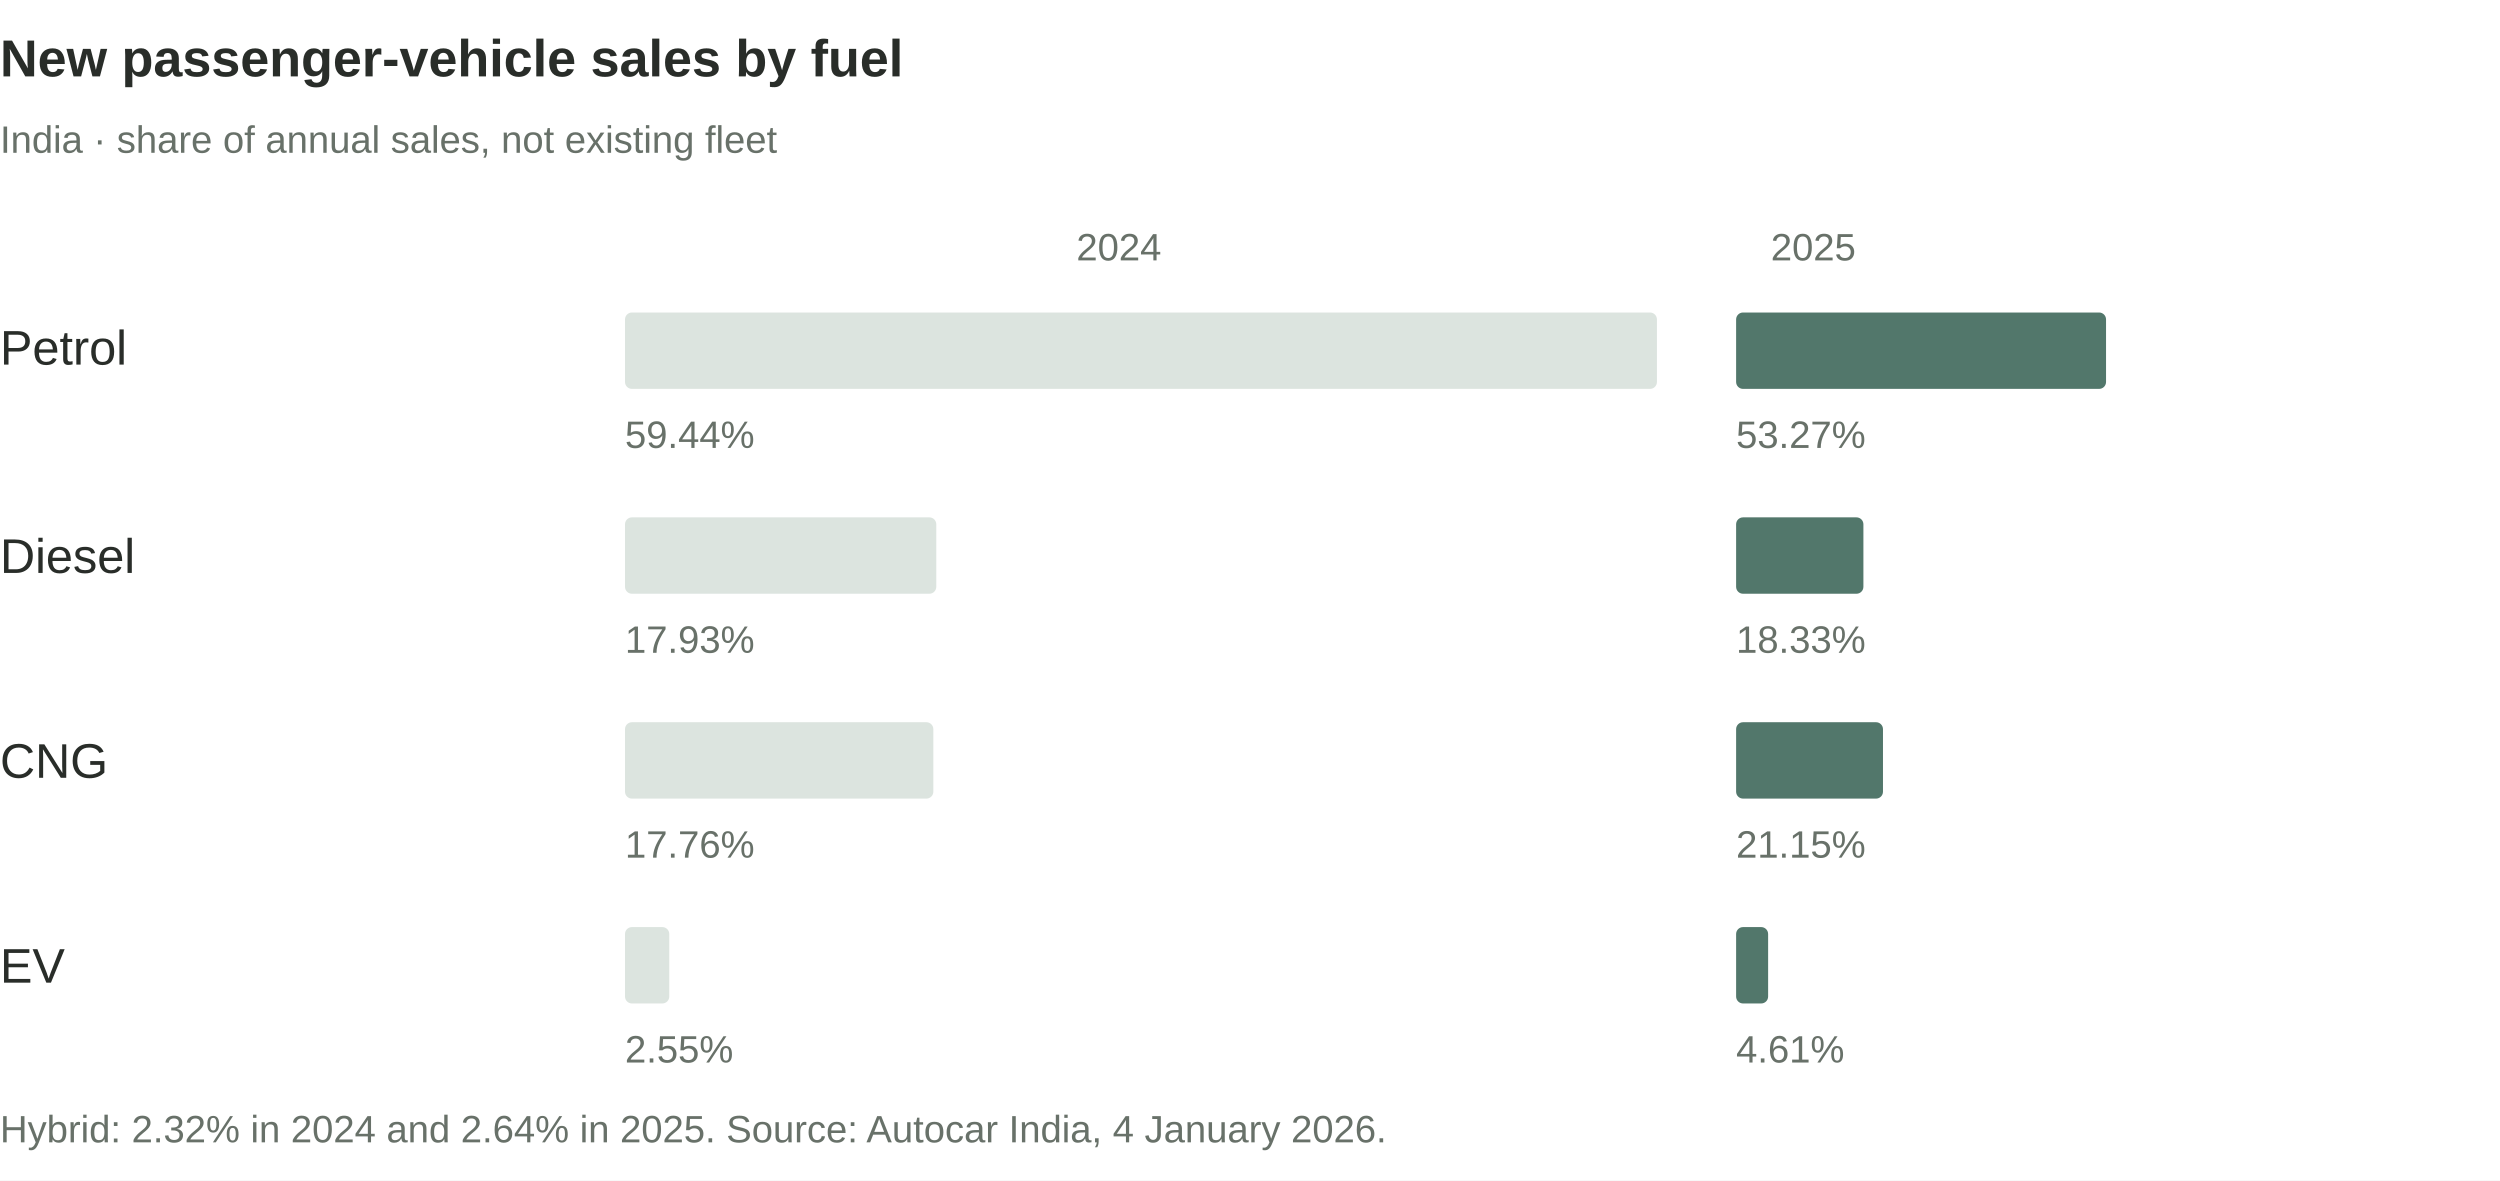
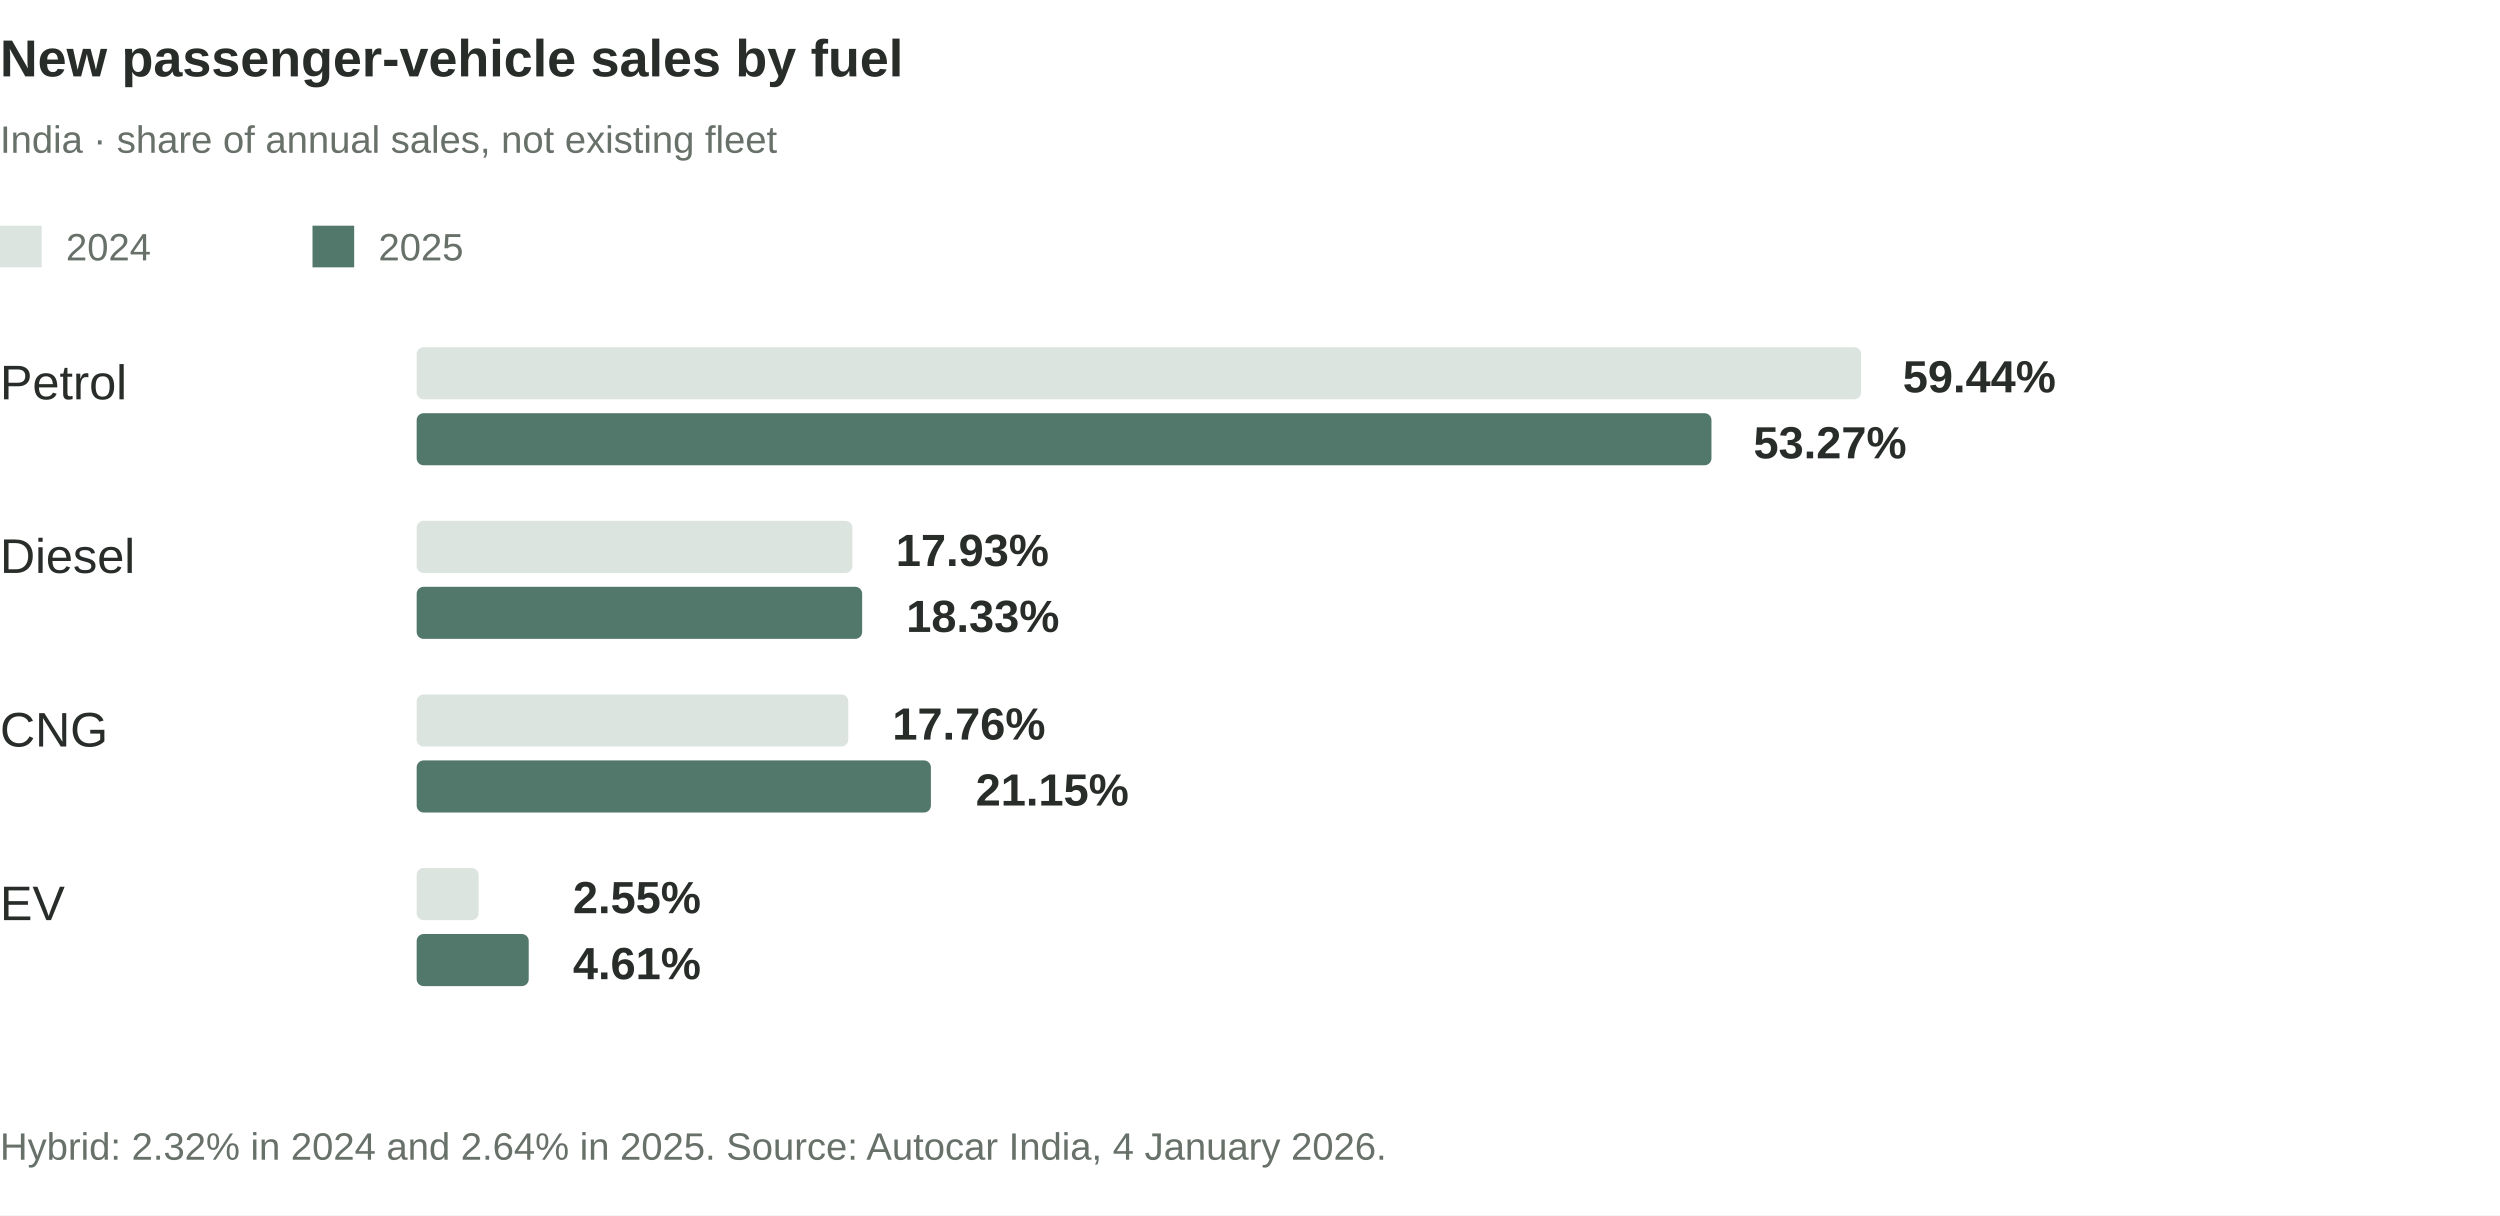
- <svg xmlns="http://www.w3.org/2000/svg" viewBox="0 0 720 340" role="img" aria-labelledby="title desc">
+ <svg xmlns="http://www.w3.org/2000/svg" viewBox="0 0 720 350" role="img" aria-labelledby="title desc">
  <style>text{font-family:Arial,Helvetica,sans-serif;fill:#292d29}.label{font-size:14px}.small{font-size:11px;fill:#687169}.value{font-size:13px;font-weight:600}</style>
-   <rect width="720" height="340" fill="#fff" />
+   <rect width="720" height="350" fill="#fff" />
  <text x="0" y="22" font-size="15" font-weight="600">New passenger-vehicle sales by fuel</text>
  <text x="0" y="44" class="small">India · share of annual sales, not existing fleet</text>
-   <text x="310" y="75" class="small">2024</text>
-   <text x="510" y="75" class="small">2025</text>
-   <g transform="translate(0 90)">
+   <rect x="0" y="65" width="12" height="12" fill="#dce4df" />
+   <text x="19" y="75" class="small">2024</text>
+   <rect x="90" y="65" width="12" height="12" fill="#52776b" />
+   <text x="109" y="75" class="small">2025</text>
+   <g transform="translate(0 100)">
    <text y="15" class="label">Petrol</text>
-     <rect x="180" width="297.2" height="22" rx="2" fill="#dce4df" />
-     <rect x="500" width="106.54" height="22" rx="2" fill="#52776b" />
-     <text x="180" y="39" class="small">59.44%</text>
-     <text x="500" y="39" class="small">53.27%</text>
-     <text y="75" class="label">Diesel</text>
-     <rect x="180" y="59" width="89.65" height="22" rx="2" fill="#dce4df" />
-     <rect x="500" y="59" width="36.66" height="22" rx="2" fill="#52776b" />
-     <text x="180" y="98" class="small">17.93%</text>
-     <text x="500" y="98" class="small">18.33%</text>
-     <text y="134" class="label">CNG</text>
-     <rect x="180" y="118" width="88.8" height="22" rx="2" fill="#dce4df" />
-     <rect x="500" y="118" width="42.3" height="22" rx="2" fill="#52776b" />
-     <text x="180" y="157" class="small">17.76%</text>
-     <text x="500" y="157" class="small">21.15%</text>
-     <text y="193" class="label">EV</text>
-     <rect x="180" y="177" width="12.75" height="22" rx="2" fill="#dce4df" />
-     <rect x="500" y="177" width="9.22" height="22" rx="2" fill="#52776b" />
-     <text x="180" y="216" class="small">2.55%</text>
-     <text x="500" y="216" class="small">4.61%</text>
+     <rect x="120" width="416" height="15" rx="2" fill="#dce4df" />
+     <rect x="120" y="19" width="372.9" height="15" rx="2" fill="#52776b" />
+     <text x="548" y="13" class="value">59.44%</text>
+     <text x="505" y="32" class="value">53.27%</text>
+     <text y="65" class="label">Diesel</text>
+     <rect x="120" y="50" width="125.5" height="15" rx="2" fill="#dce4df" />
+     <rect x="120" y="69" width="128.3" height="15" rx="2" fill="#52776b" />
+     <text x="258" y="63" class="value">17.93%</text>
+     <text x="261" y="82" class="value">18.33%</text>
+     <text y="115" class="label">CNG</text>
+     <rect x="120" y="100" width="124.3" height="15" rx="2" fill="#dce4df" />
+     <rect x="120" y="119" width="148.1" height="15" rx="2" fill="#52776b" />
+     <text x="257" y="113" class="value">17.76%</text>
+     <text x="281" y="132" class="value">21.15%</text>
+     <text y="165" class="label">EV</text>
+     <rect x="120" y="150" width="17.85" height="15" rx="2" fill="#dce4df" />
+     <rect x="120" y="169" width="32.27" height="15" rx="2" fill="#52776b" />
+     <text x="165" y="163" class="value">2.55%</text>
+     <text x="165" y="182" class="value">4.61%</text>
  </g>
-   <text x="0" y="329" class="small">Hybrid: 2.32% in 2024 and 2.64% in 2025. Source: Autocar India, 4 January 2026.</text>
+   <text x="0" y="334" class="small">Hybrid: 2.32% in 2024 and 2.64% in 2025. Source: Autocar India, 4 January 2026.</text>
</svg>
